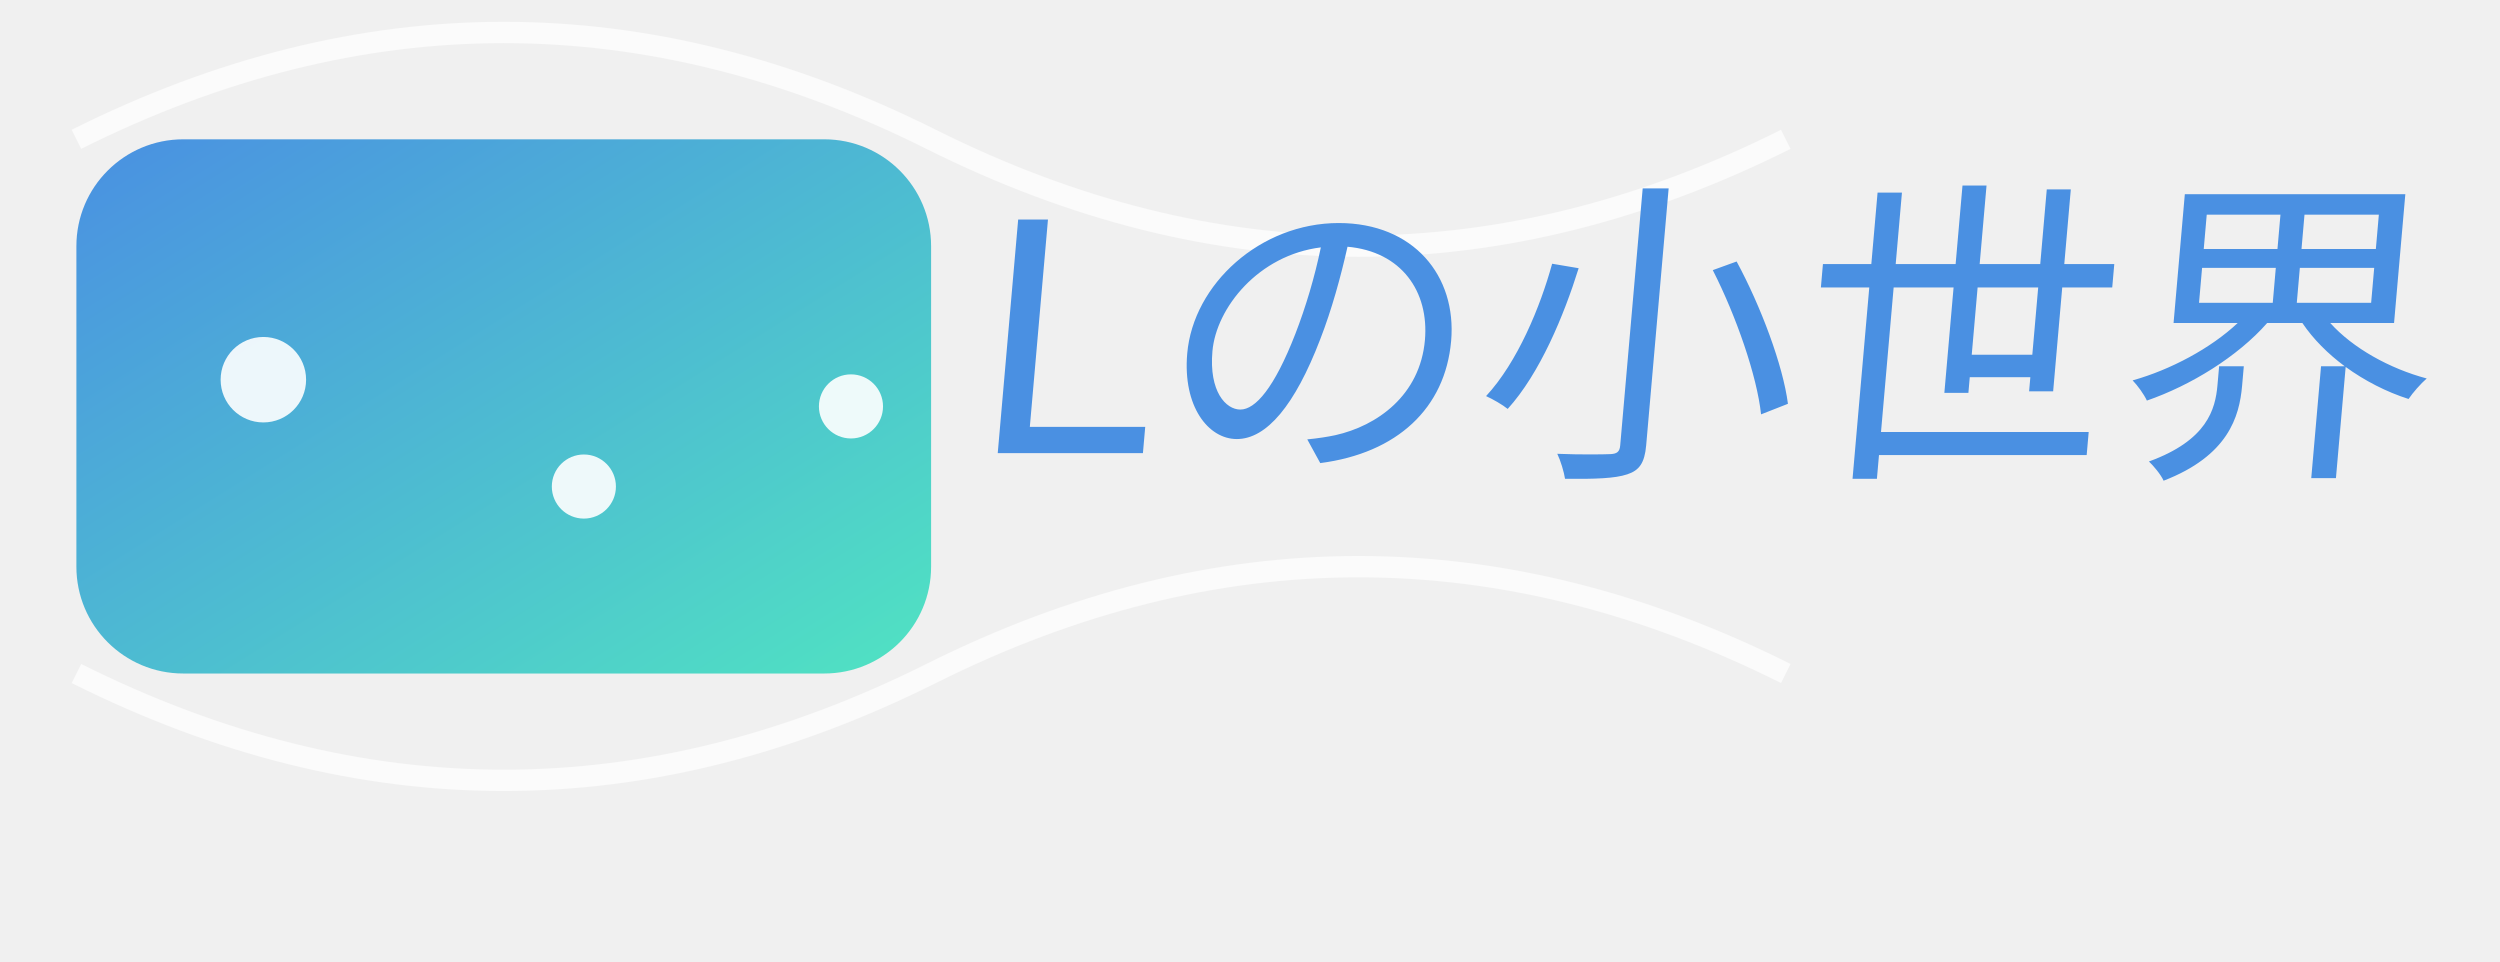
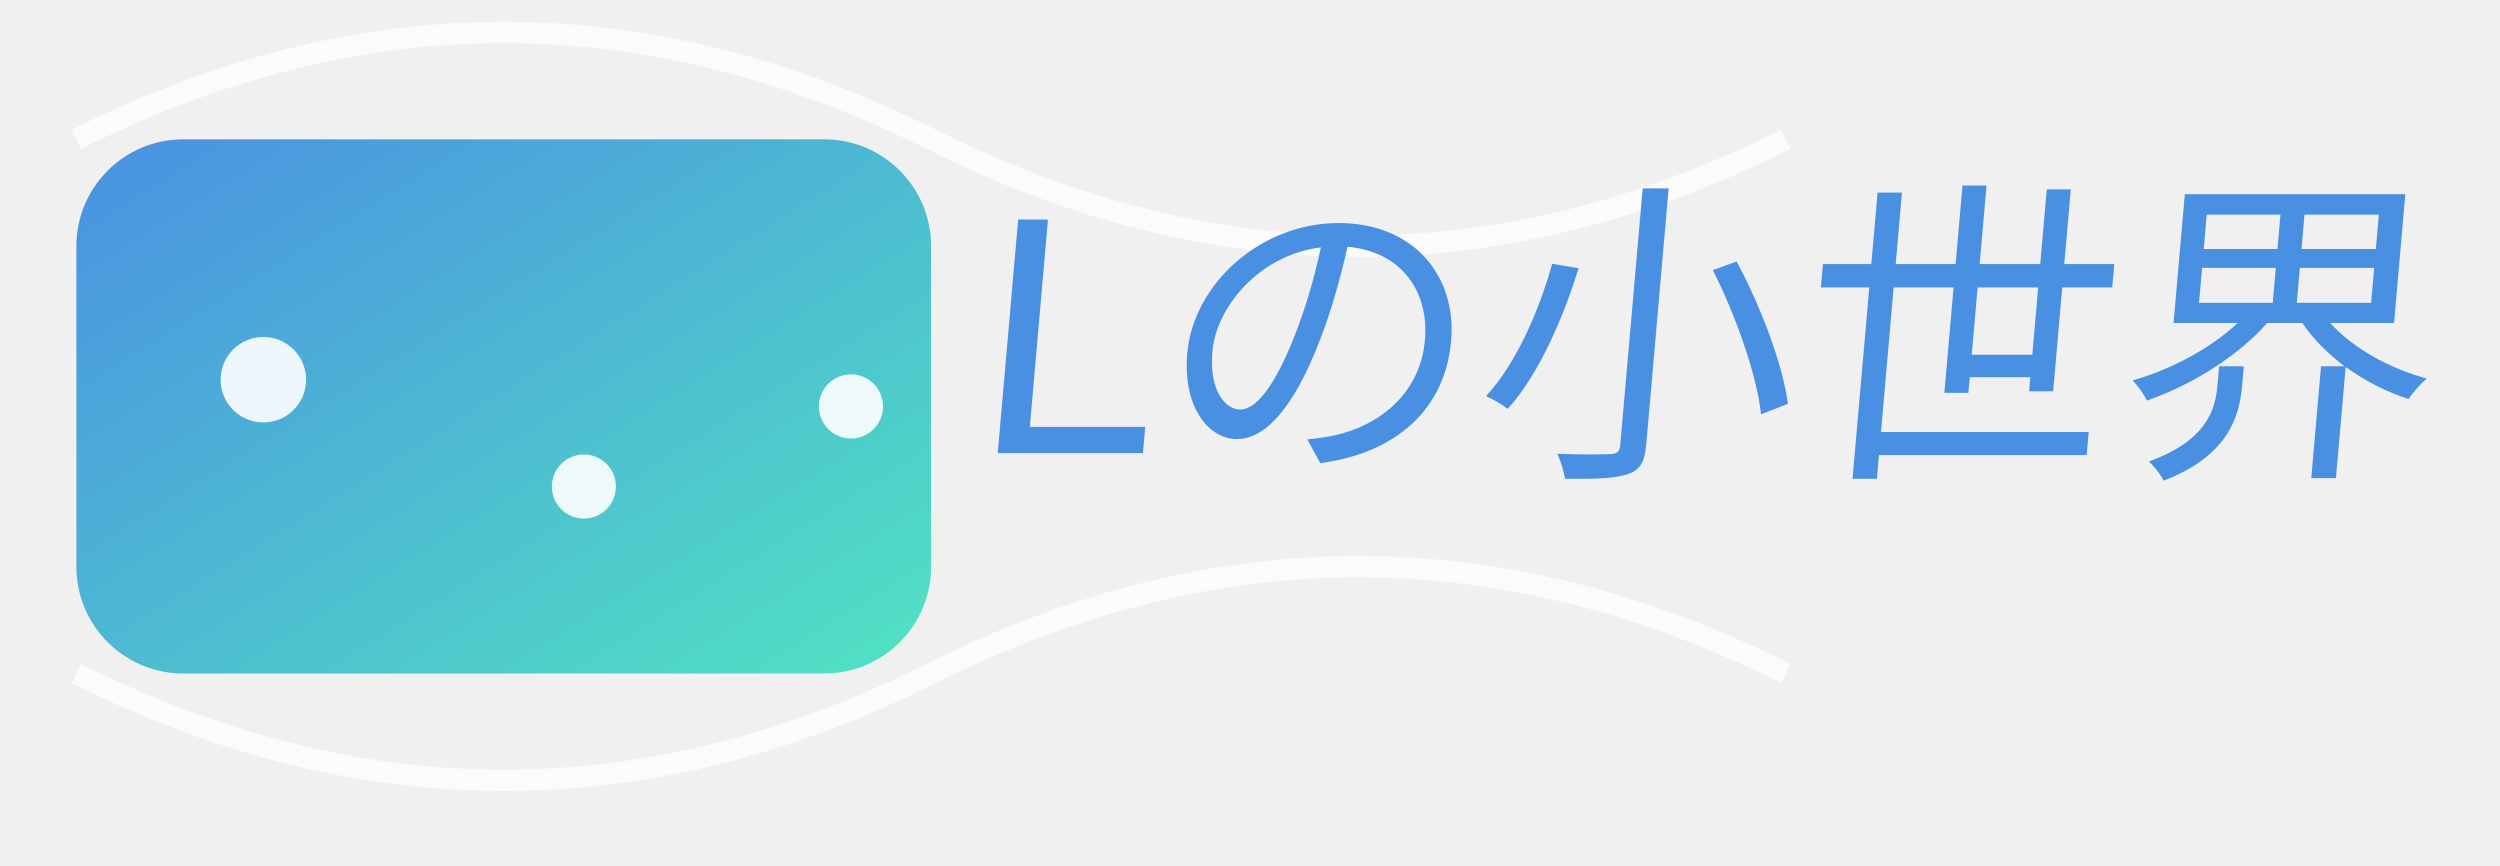
- <svg xmlns="http://www.w3.org/2000/svg" width="2600" height="1000" viewBox="0 0 2600 1000">
+ <svg xmlns="http://www.w3.org/2000/svg" width="2600" height="900" viewBox="0 0 2600 900">
  <defs>
    <linearGradient id="grad" x1="0%" y1="0%" x2="100%" y2="100%">
      <stop offset="0%" stop-color="#4A90E2" />
      <stop offset="100%" stop-color="#50E3C2" />
    </linearGradient>
  </defs>
  <g transform="translate(10,6) scale(1.3889)">
    <rect x="50" y="100" width="640" height="400" rx="80" fill="url(#grad)" />
    <path d="M50,100 q320,-160 640,0 t640,0" stroke="white" stroke-width="16" fill="none" opacity="0.7" />
    <path d="M50,500 q320,160 640,0 t640,0" stroke="white" stroke-width="16" fill="none" opacity="0.7" />
    <circle cx="190" cy="280" r="32" fill="white" opacity="0.9" />
    <circle cx="430" cy="360" r="24" fill="white" opacity="0.9" />
    <circle cx="630" cy="300" r="24" fill="white" opacity="0.9" />
    <text x="750" y="335" font-family="Helvetica, Arial, sans-serif" font-size="240" font-weight="500" fill="#4A90E2" text-anchor="start" alignment-baseline="middle" transform="skewX(-5)">
      Lの小世界
    </text>
  </g>
</svg>
